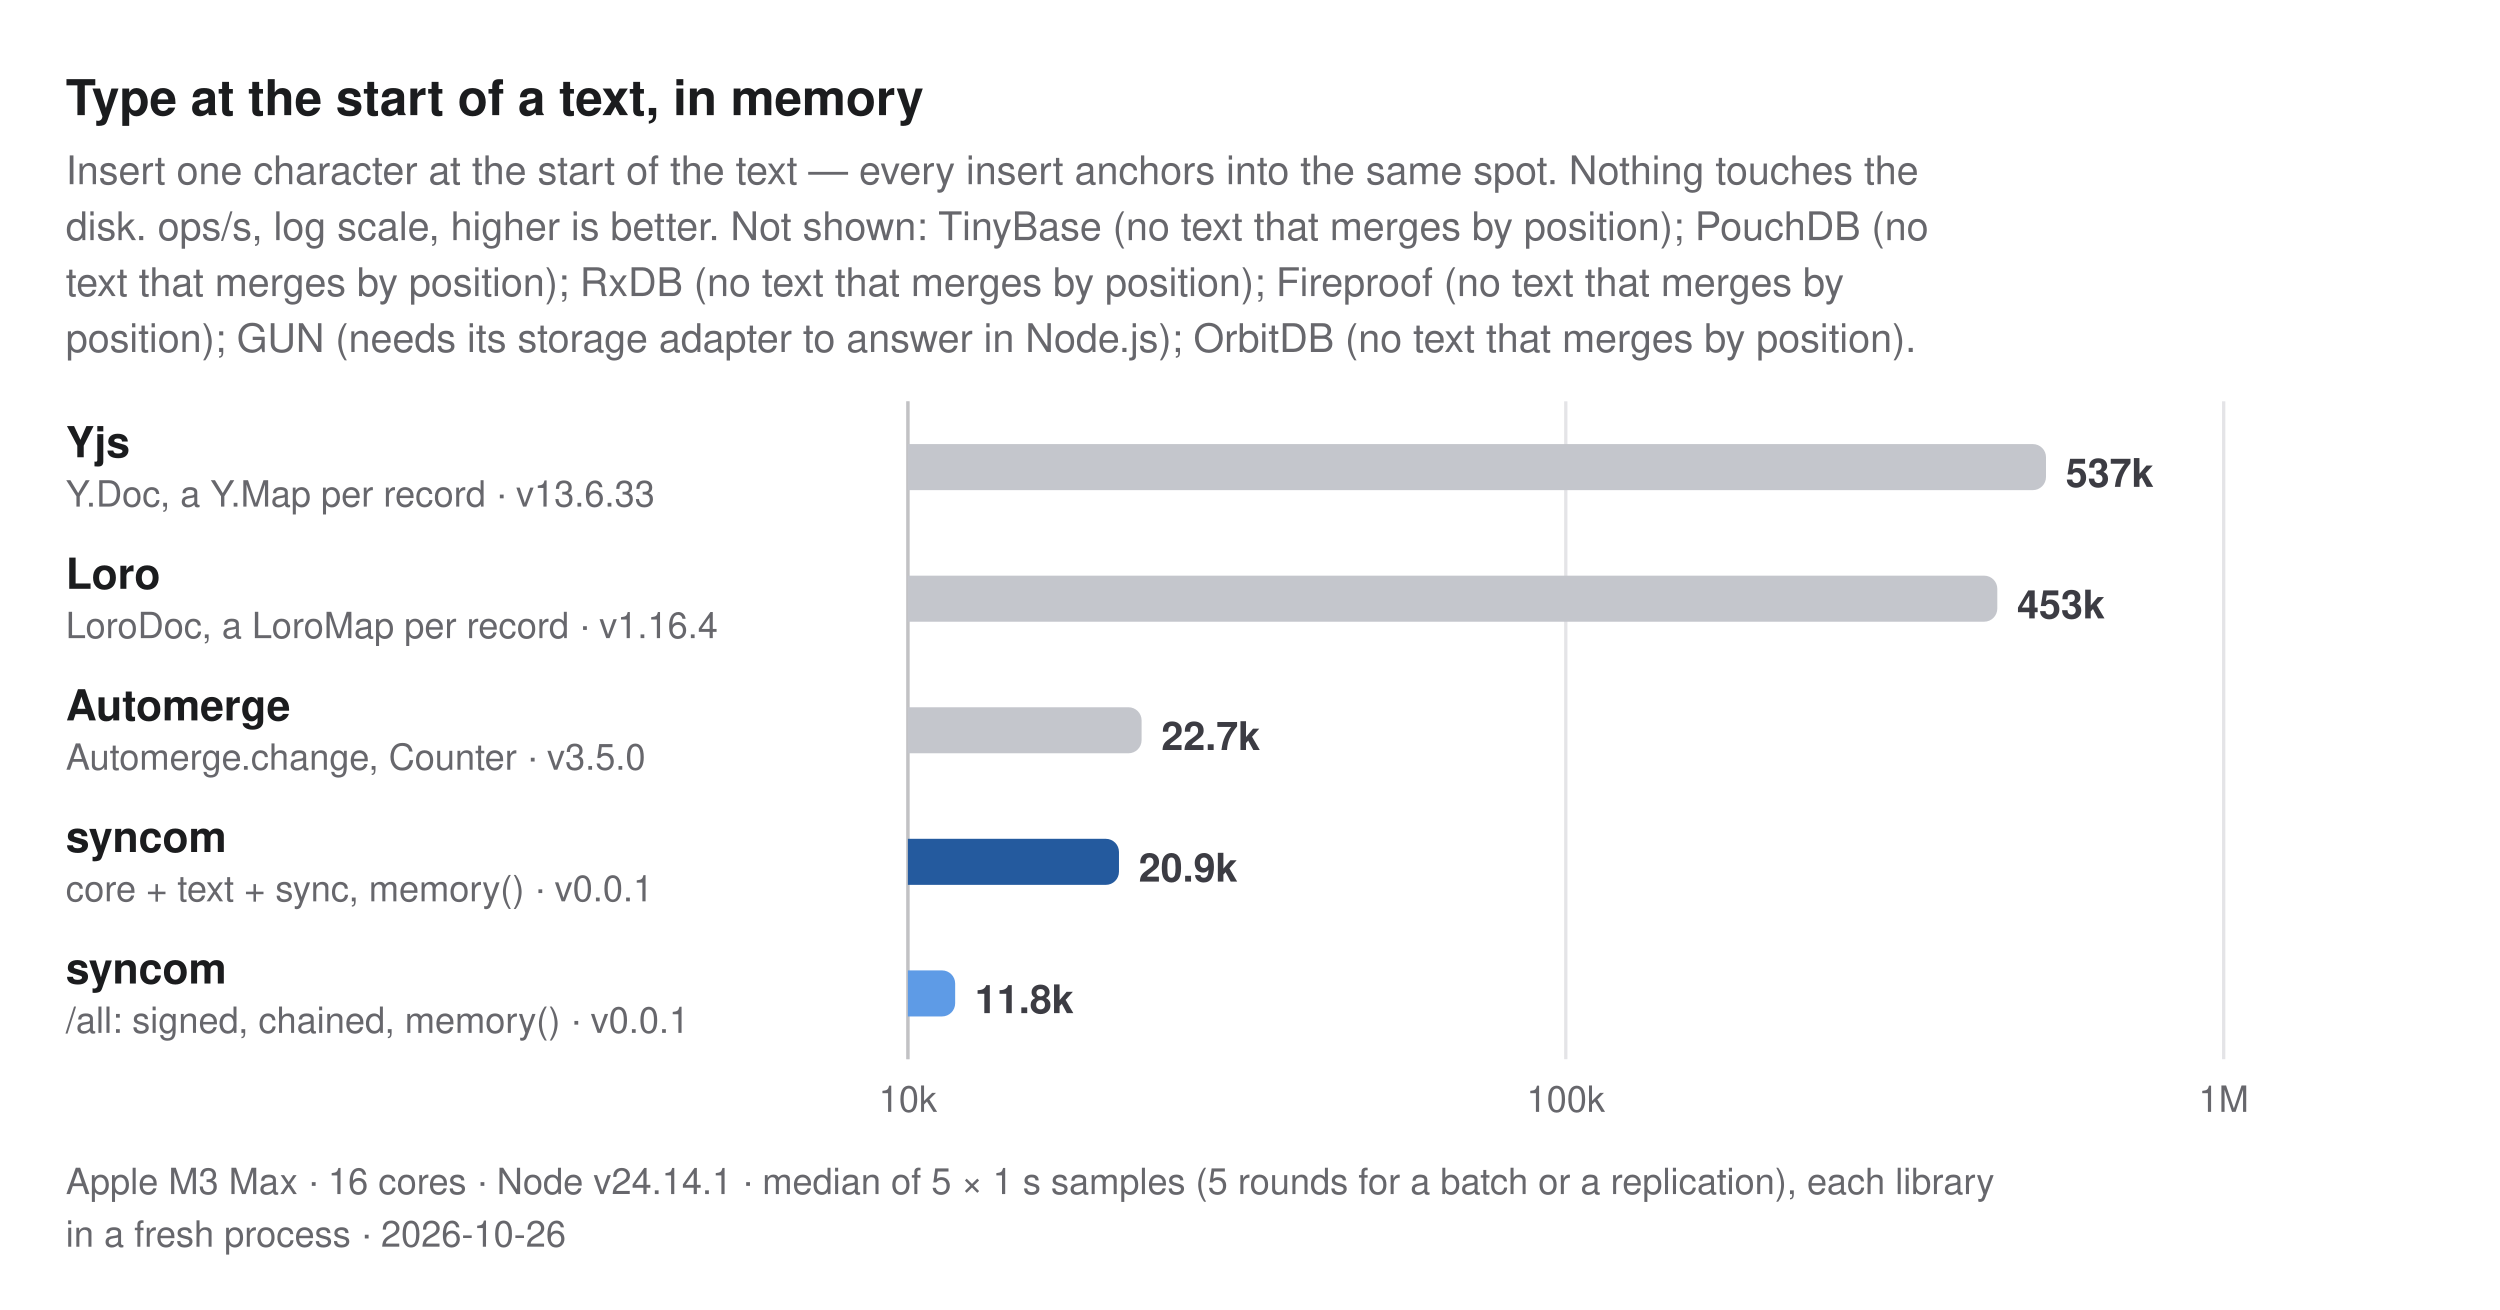
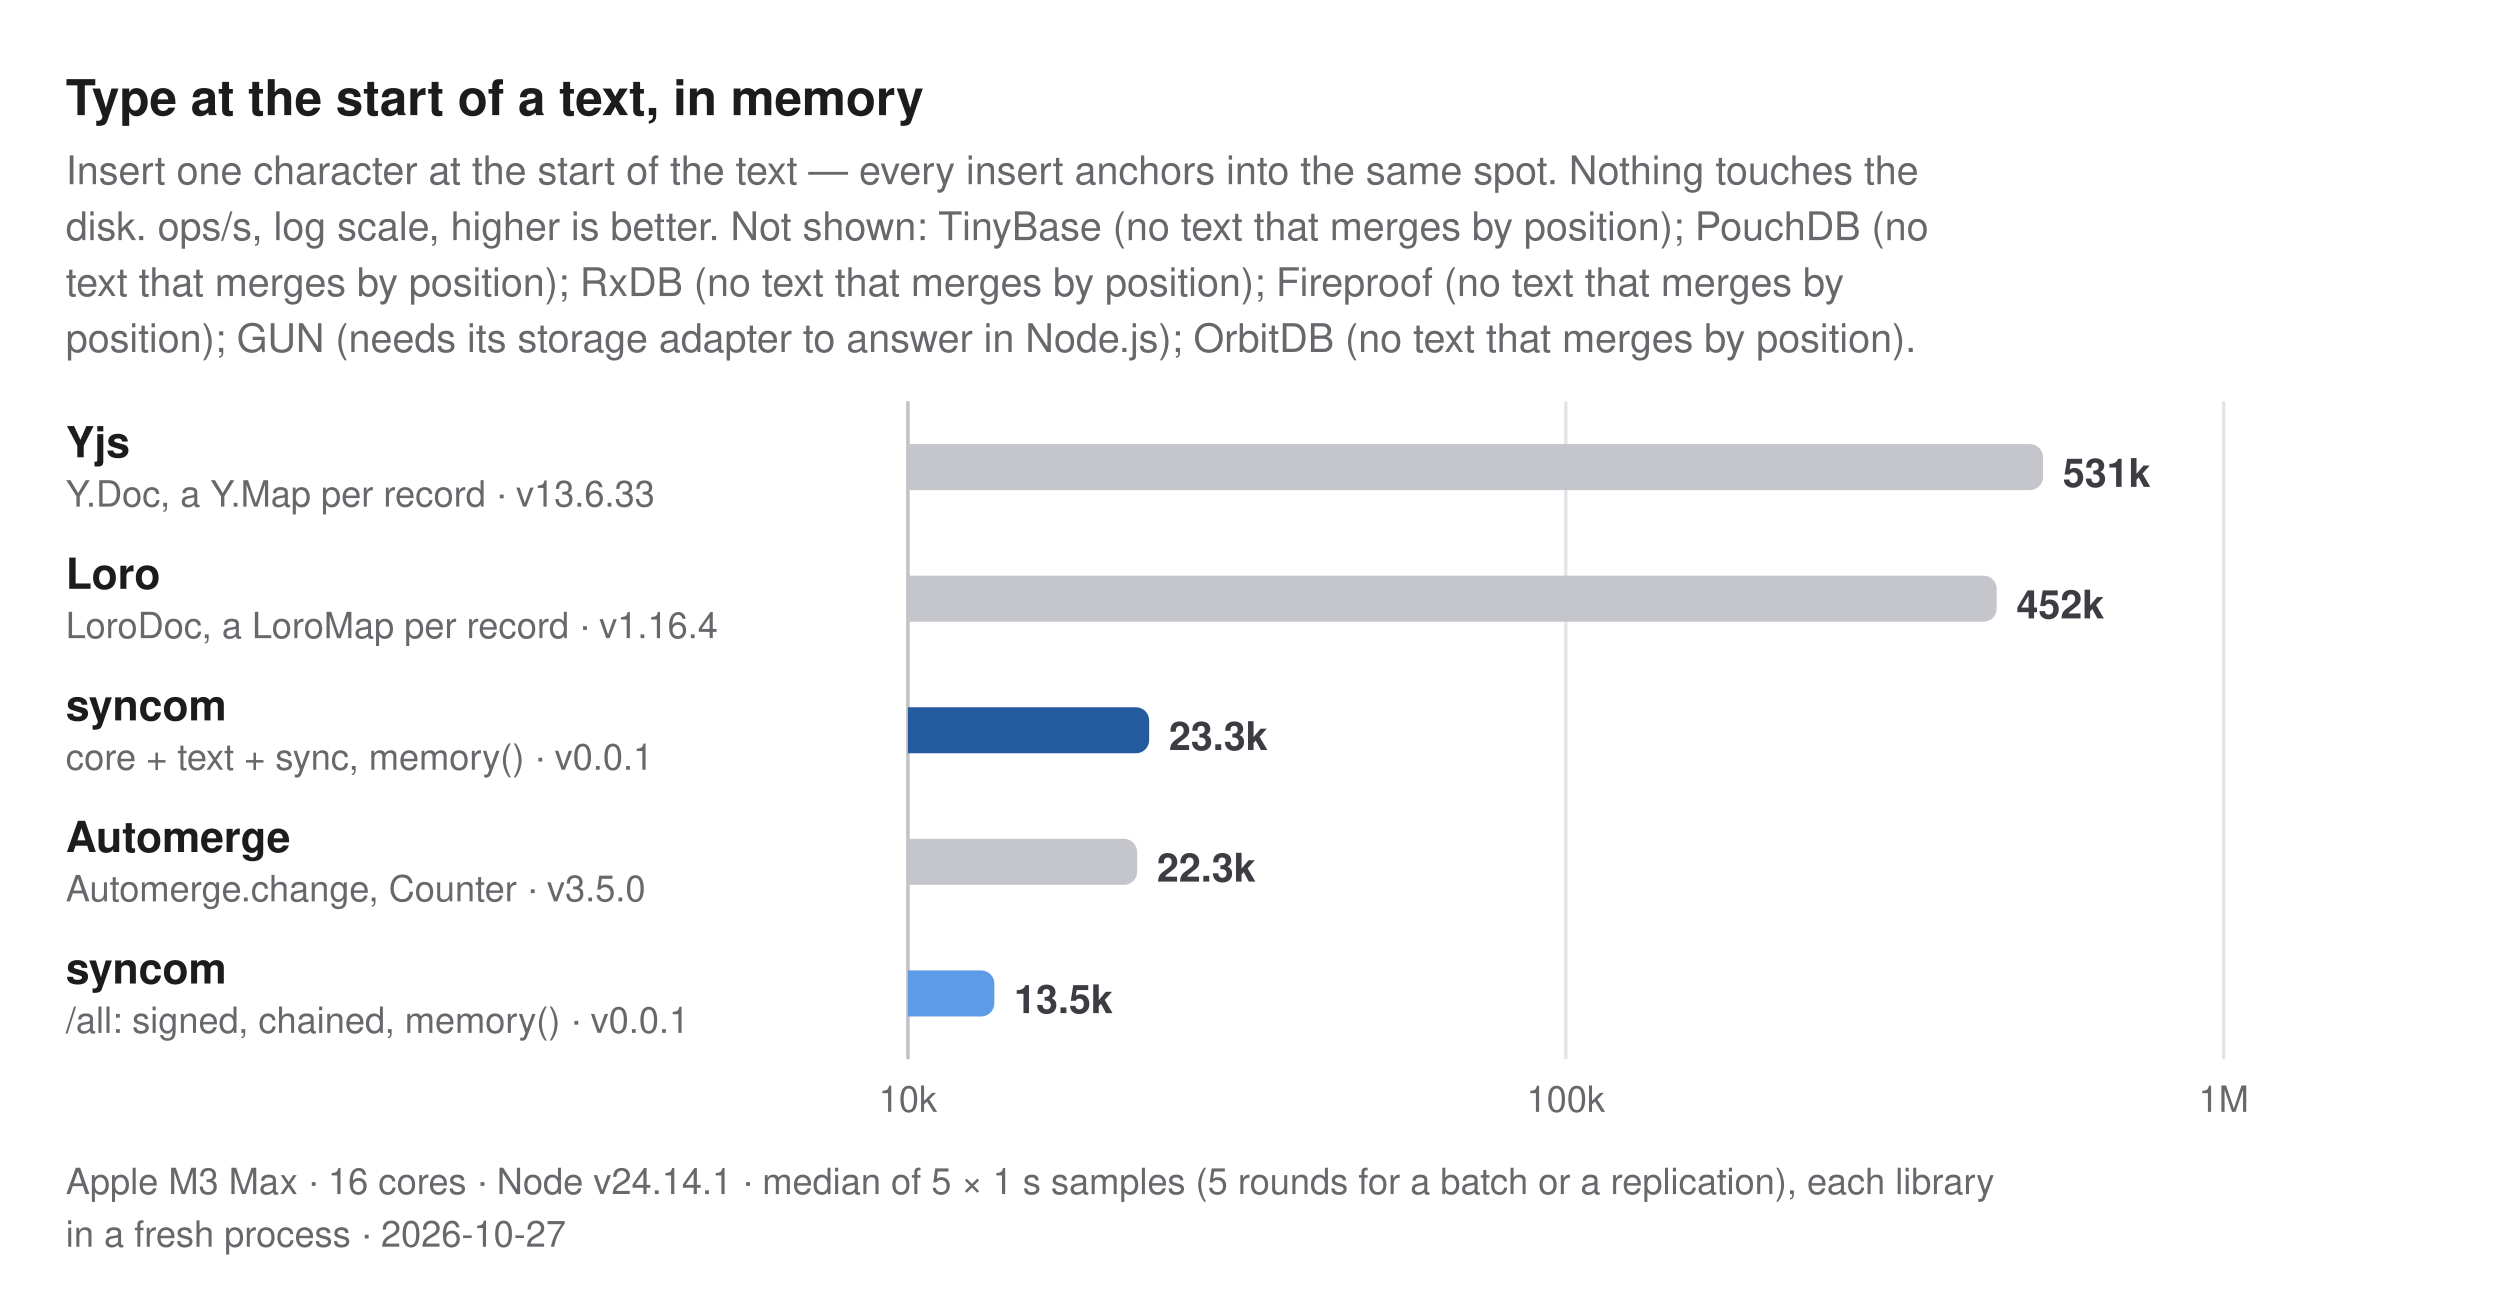
<svg xmlns="http://www.w3.org/2000/svg" width="760" height="398" viewBox="0 0 760 398" role="img" aria-label="Type at the start of a text, in memory. Insert one character at the start of the text — every insert anchors into the same spot. Nothing touches the disk. ops/s, log scale, higher is better. Not shown: TinyBase (no text that merges by position); PouchDB (no text that merges by position); RxDB (no text that merges by position); Fireproof (no text that merges by position); GUN (needs its storage adapter to answer in Node.js); OrbitDB (no text that merges by position).">
  <style>
  text { font-family: -apple-system, BlinkMacSystemFont, "Segoe UI", Helvetica, Arial, sans-serif; }
  .title { font-size: 15px; font-weight: 700; fill: #1b1c1e; }
  .subtitle, .caption { font-size: 12px; fill: #67676c; }
  .caption { font-size: 11px; }
  .group { font-size: 11px; font-weight: 600; letter-spacing: 0.06em; fill: #67676c; }
  .label { font-size: 13px; font-weight: 600; fill: #1b1c1e; }
  .label.primary, .label.secondary { font-weight: 700; }
  .sublabel { font-size: 11px; fill: #67676c; }
  .value { font-size: 12px; font-weight: 600; fill: #3c3c43; font-variant-numeric: tabular-nums; }
  .value.small { font-size: 10px; }
  .legend { font-size: 11px; fill: #3c3c43; }
  .tick { font-size: 11px; fill: #67676c; font-variant-numeric: tabular-nums; }
  .grid { stroke: #e4e4e7; stroke-width: 1; }
  .axis { stroke: #c2c2c4; stroke-width: 1; }
  .ref { stroke: #67676c; stroke-width: 1; stroke-dasharray: 3 3; }
  .bar { fill: #c4c6cc; }
  .bar.primary { fill: #245a9e; }
  .bar.secondary { fill: #5e9be6; }
  @media (prefers-color-scheme: dark) {
    .title, .label { fill: #dfdfd6; }
    .subtitle, .caption, .group, .sublabel, .tick { fill: #98989f; }
    .value, .legend { fill: #c2c2c4; }
    .grid { stroke: #2e2e32; }
    .axis { stroke: #48484c; }
    .ref { stroke: #98989f; }
    .bar { fill: #46474e; }
    .bar.primary { fill: #8dbcf2; }
    .bar.secondary { fill: #3d7bd0; }
  }
</style>
  <text class="title" x="20" y="35">Type at the start of a text, in memory</text>
  <text class="subtitle" x="20" y="56">Insert one character at the start of the text — every insert anchors into the same spot. Nothing touches the</text>
  <text class="subtitle" x="20" y="73">disk. ops/s, log scale, higher is better. Not shown: TinyBase (no text that merges by position); PouchDB (no</text>
  <text class="subtitle" x="20" y="90">text that merges by position); RxDB (no text that merges by position); Fireproof (no text that merges by</text>
  <text class="subtitle" x="20" y="107">position); GUN (needs its storage adapter to answer in Node.js); OrbitDB (no text that merges by position).</text>
  <line class="grid" x1="276" y1="122" x2="276" y2="322" />
  <text class="tick" x="276" y="338" text-anchor="middle">10k</text>
  <line class="grid" x1="476" y1="122" x2="476" y2="322" />
  <text class="tick" x="476" y="338" text-anchor="middle">100k</text>
  <line class="grid" x1="676" y1="122" x2="676" y2="322" />
  <text class="tick" x="676" y="338" text-anchor="middle">1M</text>
  <line class="axis" x1="276" y1="122" x2="276" y2="322" />
  <g>
    <text class="label" x="20" y="139">Yjs</text>
    <text class="sublabel" x="20" y="154">Y.Doc, a Y.Map per record · v13.6.33</text>
-     <path class="bar" d="M276,135H617.985A4,4 0 0 1 621.985,139V145A4,4 0 0 1 617.985,149H276Z" />
-     <text class="value" x="627.985" y="148">537k</text>
+     <path class="bar" d="M276,135H617.09A4,4 0 0 1 621.09,139V145A4,4 0 0 1 617.09,149H276Z" />
+     <text class="value" x="627.09" y="148">531k</text>
  </g>
  <g>
    <text class="label" x="20" y="179">Loro</text>
    <text class="sublabel" x="20" y="194">LoroDoc, a LoroMap per record · v1.16.4</text>
-     <path class="bar" d="M276,175H603.181A4,4 0 0 1 607.181,179V185A4,4 0 0 1 603.181,189H276Z" />
-     <text class="value" x="613.181" y="188">453k</text>
+     <path class="bar" d="M276,175H602.992A4,4 0 0 1 606.992,179V185A4,4 0 0 1 602.992,189H276Z" />
+     <text class="value" x="612.992" y="188">452k</text>
  </g>
  <g>
-     <text class="label" x="20" y="219">Automerge</text>
-     <text class="sublabel" x="20" y="234">Automerge.change, Counter · v3.5.0</text>
-     <path class="bar" d="M276,215H343.047A4,4 0 0 1 347.047,219V225A4,4 0 0 1 343.047,229H276Z" />
-     <text class="value" x="353.047" y="228">22.7k</text>
+     <text class="label primary" x="20" y="219">syncom</text>
+     <text class="sublabel" x="20" y="234">core + text + sync, memory() · v0.0.1</text>
+     <path class="bar primary" d="M276,215H345.341A4,4 0 0 1 349.341,219V225A4,4 0 0 1 345.341,229H276Z" />
+     <text class="value" x="355.341" y="228">23.3k</text>
  </g>
  <g>
-     <text class="label primary" x="20" y="259">syncom</text>
-     <text class="sublabel" x="20" y="274">core + text + sync, memory() · v0.0.1</text>
-     <path class="bar primary" d="M276,255H336.169A4,4 0 0 1 340.169,259V265A4,4 0 0 1 336.169,269H276Z" />
-     <text class="value" x="346.169" y="268">20.9k</text>
+     <text class="label" x="20" y="259">Automerge</text>
+     <text class="sublabel" x="20" y="274">Automerge.change, Counter · v3.5.0</text>
+     <path class="bar" d="M276,255H341.694A4,4 0 0 1 345.694,259V265A4,4 0 0 1 341.694,269H276Z" />
+     <text class="value" x="351.694" y="268">22.3k</text>
  </g>
  <g>
    <text class="label secondary" x="20" y="299">syncom</text>
    <text class="sublabel" x="20" y="314">/all: signed, chained, memory() · v0.0.1</text>
-     <path class="bar secondary" d="M276,295H286.37A4,4 0 0 1 290.37,299V305A4,4 0 0 1 286.37,309H276Z" />
-     <text class="value" x="296.37" y="308">11.8k</text>
+     <path class="bar secondary" d="M276,295H298.279A4,4 0 0 1 302.279,299V305A4,4 0 0 1 298.279,309H276Z" />
+     <text class="value" x="308.279" y="308">13.5k</text>
  </g>
  <text class="caption" x="20" y="363">Apple M3 Max · 16 cores · Node v24.14.1 · median of 5 × 1 s samples (5 rounds for a batch or a replication), each library</text>
-   <text class="caption" x="20" y="379">in a fresh process · 2026-10-26</text>
+   <text class="caption" x="20" y="379">in a fresh process · 2026-10-27</text>
</svg>
